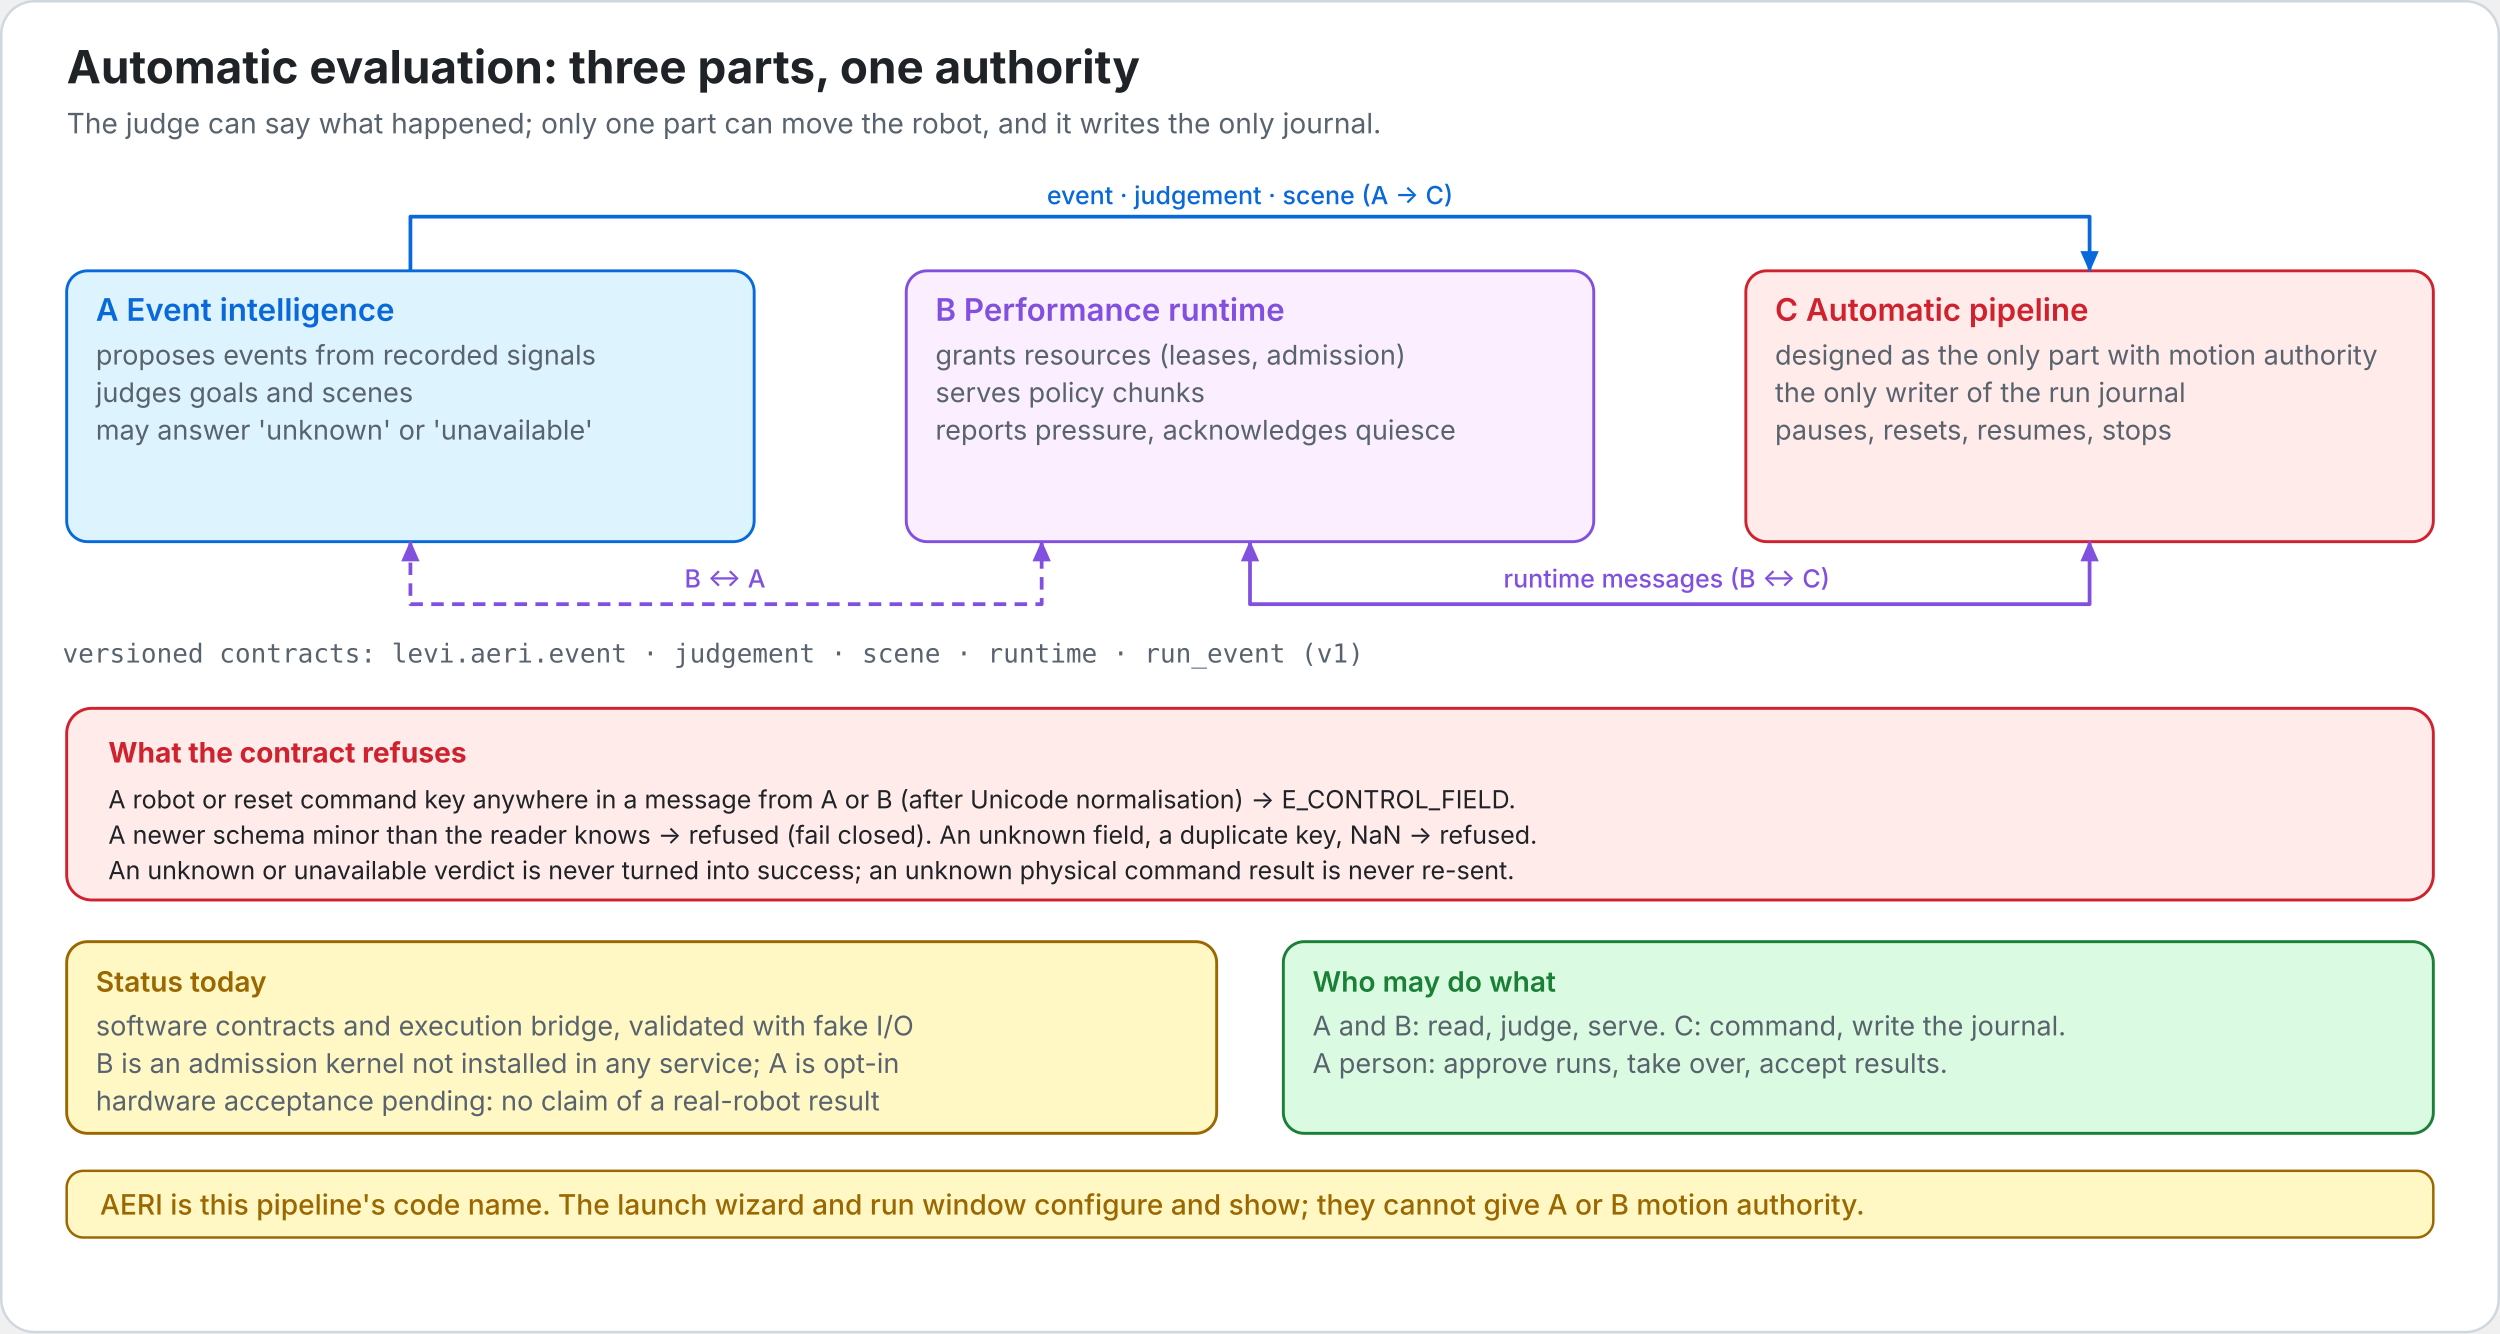
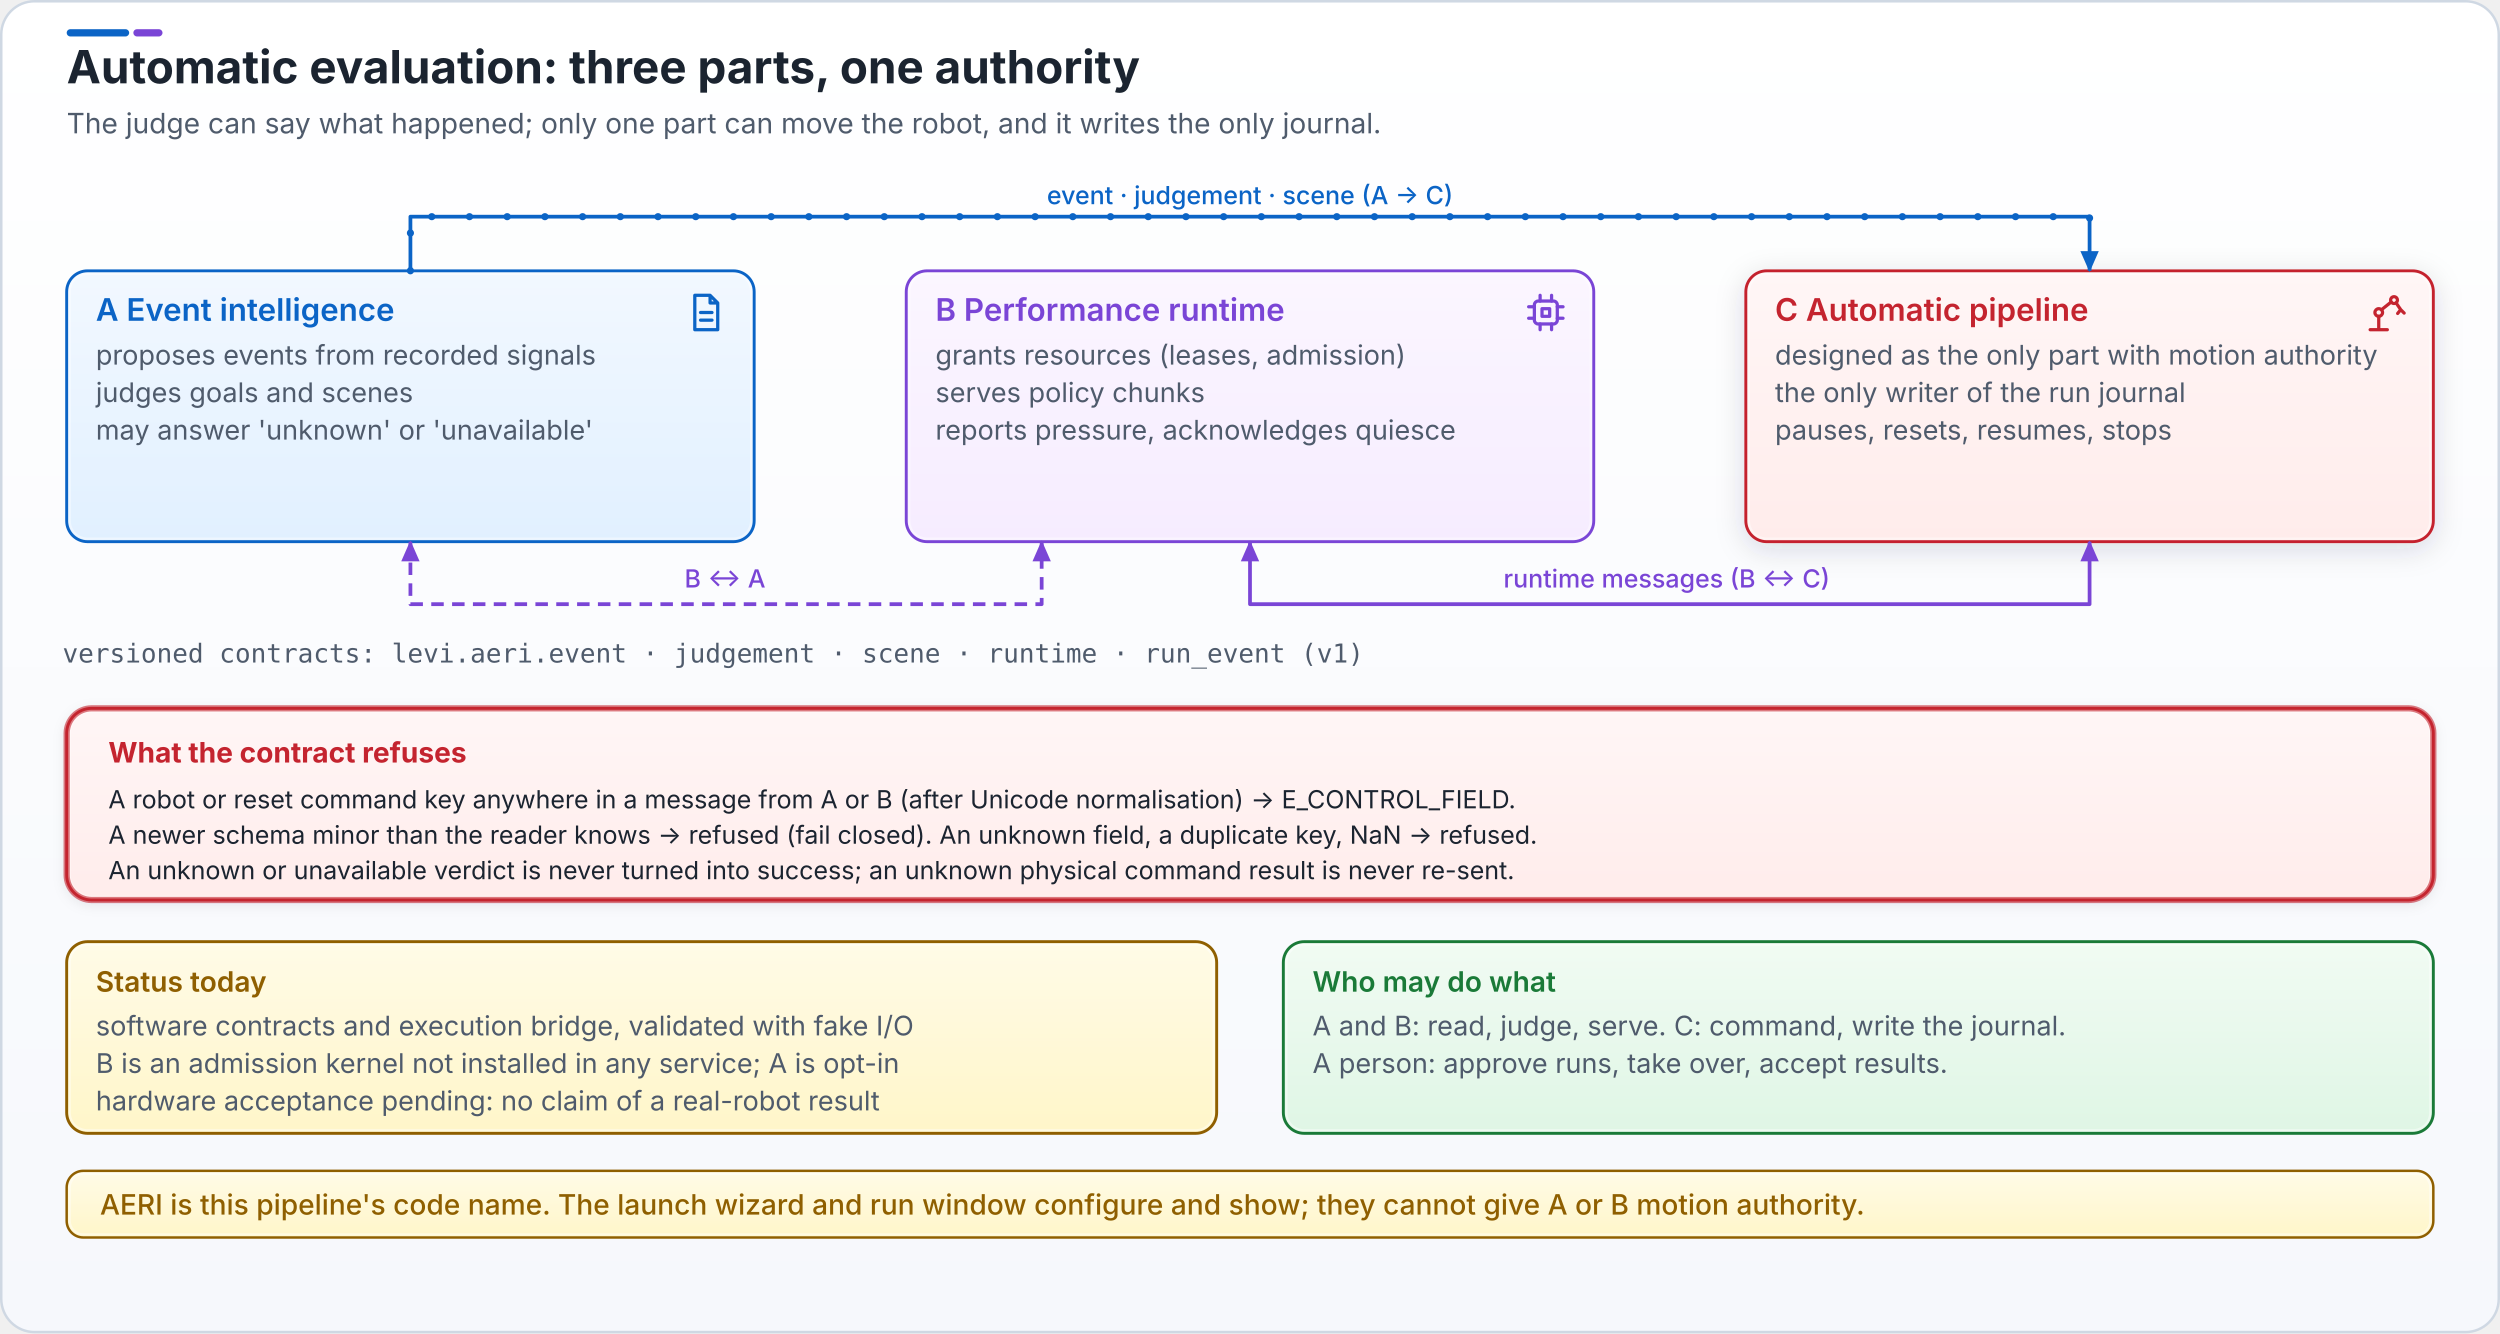
<svg xmlns="http://www.w3.org/2000/svg" viewBox="0 0 1200 640" width="1200" height="640" role="img" aria-labelledby="t d">
  <defs>
+     <style>@keyframes flow{to{stroke-dashoffset:-18}}@keyframes now{from{transform:translateX(0)}to{transform:translateX(1120px)}}@keyframes guard{0%,100%{opacity:.3}50%{opacity:.9}}.flow{animation:flow 3s linear infinite}.now{animation:now 12s linear infinite}.guard{opacity:.6;animation:guard 5s ease-in-out infinite}@media (prefers-reduced-motion: reduce) { * { animation: none !important; } }</style>
    <marker id="a_model" viewBox="0 0 10 10" refX="8.5" refY="5" markerWidth="7" markerHeight="7" orient="auto">
-       <path d="M1 1.5 L9 5 L1 8.5 Z" fill="#0969da" />
+       <path d="M1 1.5 L9 5 L1 8.5 Z" fill="#0b64c6" />
    </marker>
    <marker id="a_system" viewBox="0 0 10 10" refX="8.5" refY="5" markerWidth="7" markerHeight="7" orient="auto">
-       <path d="M1 1.5 L9 5 L1 8.5 Z" fill="#8250df" />
+       <path d="M1 1.5 L9 5 L1 8.5 Z" fill="#7a45d6" />
    </marker>
    <marker id="a_system_rev" viewBox="0 0 10 10" refX="8.5" refY="5" markerWidth="7" markerHeight="7" orient="auto-start-reverse">
-       <path d="M1 1.5 L9 5 L1 8.5 Z" fill="#8250df" />
+       <path d="M1 1.5 L9 5 L1 8.5 Z" fill="#7a45d6" />
    </marker>
+     <linearGradient id="g_danger" x1="0" y1="0" x2="0" y2="1">
+       <stop offset="0" stop-color="#fff6f6" />
+       <stop offset="1" stop-color="#ffeceb" />
+     </linearGradient>
+     <linearGradient id="g_gate" x1="0" y1="0" x2="0" y2="1">
+       <stop offset="0" stop-color="#fffbe7" />
+       <stop offset="1" stop-color="#fff6c9" />
+     </linearGradient>
+     <linearGradient id="g_model" x1="0" y1="0" x2="0" y2="1">
+       <stop offset="0" stop-color="#f2f8ff" />
+       <stop offset="1" stop-color="#e1f0ff" />
+     </linearGradient>
+     <linearGradient id="g_person" x1="0" y1="0" x2="0" y2="1">
+       <stop offset="0" stop-color="#f1fbf3" />
+       <stop offset="1" stop-color="#dff6e5" />
+     </linearGradient>
+     <linearGradient id="g_system" x1="0" y1="0" x2="0" y2="1">
+       <stop offset="0" stop-color="#fbf6ff" />
+       <stop offset="1" stop-color="#f6ecff" />
+     </linearGradient>
+     <linearGradient id="g_panel" x1="0" y1="0" x2="0" y2="1">
+       <stop offset="0" stop-color="#ffffff" />
+       <stop offset="1" stop-color="#f6f8fc" />
+     </linearGradient>
+     <filter id="sh1" x="-8%" y="-20%" width="116%" height="150%">
+       <feDropShadow dx="0" dy="1.5" stdDeviation="3" flood-color="#1b2a44" flood-opacity="0.088" />
+     </filter>
+     <filter id="sh2" x="-8%" y="-20%" width="116%" height="150%">
+       <feDropShadow dx="0" dy="3" stdDeviation="7" flood-color="#1b2a44" flood-opacity="0.144" />
+     </filter>
  </defs>
-   <rect x="0.6" y="0.6" width="1198.8" height="638.8" rx="16" fill="#ffffff" stroke="#d0d7de" stroke-width="1.2" />
-   <text x="32" y="40" font-family="Inter, -apple-system, 'Segoe UI', Roboto, 'Noto Sans', Helvetica, Arial, sans-serif" font-size="22" font-weight="700" text-anchor="start" fill="#1f2328">Automatic evaluation: three parts, one authority</text>
-   <text x="32" y="64" font-family="Inter, -apple-system, 'Segoe UI', Roboto, 'Noto Sans', Helvetica, Arial, sans-serif" font-size="13.5" font-weight="400" text-anchor="start" fill="#59636e">The judge can say what happened; only one part can move the robot, and it writes the only journal.</text>
-   <rect x="32" y="130" width="330" height="130" rx="10" fill="#ddf4ff" stroke="#0969da" stroke-width="1.4" />
-   <text x="46" y="154" font-family="Inter, -apple-system, 'Segoe UI', Roboto, 'Noto Sans', Helvetica, Arial, sans-serif" font-size="15" font-weight="600" text-anchor="start" fill="#0969da">A  Event intelligence</text>
-   <text x="46" y="175" font-family="Inter, -apple-system, 'Segoe UI', Roboto, 'Noto Sans', Helvetica, Arial, sans-serif" font-size="13" font-weight="400" text-anchor="start" fill="#59636e">proposes events from recorded signals</text>
-   <text x="46" y="193" font-family="Inter, -apple-system, 'Segoe UI', Roboto, 'Noto Sans', Helvetica, Arial, sans-serif" font-size="13" font-weight="400" text-anchor="start" fill="#59636e">judges goals and scenes</text>
-   <text x="46" y="211" font-family="Inter, -apple-system, 'Segoe UI', Roboto, 'Noto Sans', Helvetica, Arial, sans-serif" font-size="13" font-weight="400" text-anchor="start" fill="#59636e">may answer 'unknown' or 'unavailable'</text>
-   <rect x="435" y="130" width="330" height="130" rx="10" fill="#fbefff" stroke="#8250df" stroke-width="1.4" />
-   <text x="449" y="154" font-family="Inter, -apple-system, 'Segoe UI', Roboto, 'Noto Sans', Helvetica, Arial, sans-serif" font-size="15" font-weight="600" text-anchor="start" fill="#8250df">B  Performance runtime</text>
-   <text x="449" y="175" font-family="Inter, -apple-system, 'Segoe UI', Roboto, 'Noto Sans', Helvetica, Arial, sans-serif" font-size="13" font-weight="400" text-anchor="start" fill="#59636e">grants resources (leases, admission)</text>
-   <text x="449" y="193" font-family="Inter, -apple-system, 'Segoe UI', Roboto, 'Noto Sans', Helvetica, Arial, sans-serif" font-size="13" font-weight="400" text-anchor="start" fill="#59636e">serves policy chunks</text>
-   <text x="449" y="211" font-family="Inter, -apple-system, 'Segoe UI', Roboto, 'Noto Sans', Helvetica, Arial, sans-serif" font-size="13" font-weight="400" text-anchor="start" fill="#59636e">reports pressure, acknowledges quiesce</text>
-   <rect x="838" y="130" width="330" height="130" rx="10" fill="#ffebe9" stroke="#cf222e" stroke-width="1.4" />
-   <text x="852" y="154" font-family="Inter, -apple-system, 'Segoe UI', Roboto, 'Noto Sans', Helvetica, Arial, sans-serif" font-size="15" font-weight="600" text-anchor="start" fill="#cf222e">C  Automatic pipeline</text>
-   <text x="852" y="175" font-family="Inter, -apple-system, 'Segoe UI', Roboto, 'Noto Sans', Helvetica, Arial, sans-serif" font-size="13" font-weight="400" text-anchor="start" fill="#59636e">designed as the only part with motion authority</text>
-   <text x="852" y="193" font-family="Inter, -apple-system, 'Segoe UI', Roboto, 'Noto Sans', Helvetica, Arial, sans-serif" font-size="13" font-weight="400" text-anchor="start" fill="#59636e">the only writer of the run journal</text>
-   <text x="852" y="211" font-family="Inter, -apple-system, 'Segoe UI', Roboto, 'Noto Sans', Helvetica, Arial, sans-serif" font-size="13" font-weight="400" text-anchor="start" fill="#59636e">pauses, resets, resumes, stops</text>
-   <path d="M197 130 L197 104 L1003 104 L1003 130" fill="none" stroke="#0969da" stroke-width="1.8" stroke-linejoin="round" marker-end="url(#a_model)" />
-   <text x="600" y="98" font-family="Inter, -apple-system, 'Segoe UI', Roboto, 'Noto Sans', Helvetica, Arial, sans-serif" font-size="12" font-weight="500" text-anchor="middle" fill="#0969da">event · judgement · scene  (A → C)</text>
-   <path d="M600 260 L600 290 L1003 290 L1003 260" fill="none" stroke="#8250df" stroke-width="1.8" stroke-linejoin="round" marker-end="url(#a_system)" marker-start="url(#a_system_rev)" />
-   <text x="800" y="282" font-family="Inter, -apple-system, 'Segoe UI', Roboto, 'Noto Sans', Helvetica, Arial, sans-serif" font-size="12" font-weight="500" text-anchor="middle" fill="#8250df">runtime messages (B ↔ C)</text>
-   <path d="M197 260 L197 290 L500 290 L500 260" fill="none" stroke="#8250df" stroke-width="1.8" stroke-linejoin="round" stroke-dasharray="6 4" marker-end="url(#a_system)" marker-start="url(#a_system_rev)" />
-   <text x="348" y="282" font-family="Inter, -apple-system, 'Segoe UI', Roboto, 'Noto Sans', Helvetica, Arial, sans-serif" font-size="12" font-weight="500" text-anchor="middle" fill="#8250df">B ↔ A</text>
-   <text x="30" y="318" font-family="ui-monospace, SFMono-Regular, Menlo, Consolas, monospace" font-size="12.5" font-weight="400" text-anchor="start" fill="#59636e">versioned contracts: levi.aeri.event · judgement · scene · runtime · run_event  (v1)</text>
-   <rect x="32" y="340" width="1136" height="92" rx="12" fill="#ffebe9" stroke="#cf222e" stroke-width="1.4" />
-   <text x="52" y="366" font-family="Inter, -apple-system, 'Segoe UI', Roboto, 'Noto Sans', Helvetica, Arial, sans-serif" font-size="13.5" font-weight="700" text-anchor="start" fill="#cf222e">What the contract refuses</text>
-   <text x="52" y="388" font-family="Inter, -apple-system, 'Segoe UI', Roboto, 'Noto Sans', Helvetica, Arial, sans-serif" font-size="12" font-weight="400" text-anchor="start" fill="#1f2328">A robot or reset command key anywhere in a message from A or B (after Unicode normalisation)  →  E_CONTROL_FIELD.</text>
-   <text x="52" y="405" font-family="Inter, -apple-system, 'Segoe UI', Roboto, 'Noto Sans', Helvetica, Arial, sans-serif" font-size="12" font-weight="400" text-anchor="start" fill="#1f2328">A newer schema minor than the reader knows → refused (fail closed).   An unknown field, a duplicate key, NaN → refused.</text>
-   <text x="52" y="422" font-family="Inter, -apple-system, 'Segoe UI', Roboto, 'Noto Sans', Helvetica, Arial, sans-serif" font-size="12" font-weight="400" text-anchor="start" fill="#1f2328">An unknown or unavailable verdict is never turned into success; an unknown physical command result is never re-sent.</text>
-   <rect x="32" y="452" width="552" height="92" rx="10" fill="#fff8c5" stroke="#9a6700" stroke-width="1.4" />
-   <text x="46" y="476" font-family="Inter, -apple-system, 'Segoe UI', Roboto, 'Noto Sans', Helvetica, Arial, sans-serif" font-size="13.5" font-weight="600" text-anchor="start" fill="#9a6700">Status today</text>
-   <text x="46" y="497" font-family="Inter, -apple-system, 'Segoe UI', Roboto, 'Noto Sans', Helvetica, Arial, sans-serif" font-size="13" font-weight="400" text-anchor="start" fill="#59636e">software contracts and execution bridge, validated with fake I/O</text>
-   <text x="46" y="515" font-family="Inter, -apple-system, 'Segoe UI', Roboto, 'Noto Sans', Helvetica, Arial, sans-serif" font-size="13" font-weight="400" text-anchor="start" fill="#59636e">B is an admission kernel not installed in any service; A is opt-in</text>
-   <text x="46" y="533" font-family="Inter, -apple-system, 'Segoe UI', Roboto, 'Noto Sans', Helvetica, Arial, sans-serif" font-size="13" font-weight="400" text-anchor="start" fill="#59636e">hardware acceptance pending: no claim of a real-robot result</text>
-   <rect x="616" y="452" width="552" height="92" rx="10" fill="#dafbe1" stroke="#1a7f37" stroke-width="1.4" />
-   <text x="630" y="476" font-family="Inter, -apple-system, 'Segoe UI', Roboto, 'Noto Sans', Helvetica, Arial, sans-serif" font-size="13.5" font-weight="600" text-anchor="start" fill="#1a7f37">Who may do what</text>
-   <text x="630" y="497" font-family="Inter, -apple-system, 'Segoe UI', Roboto, 'Noto Sans', Helvetica, Arial, sans-serif" font-size="13" font-weight="400" text-anchor="start" fill="#59636e">A and B: read, judge, serve.   C: command, write the journal.</text>
-   <text x="630" y="515" font-family="Inter, -apple-system, 'Segoe UI', Roboto, 'Noto Sans', Helvetica, Arial, sans-serif" font-size="13" font-weight="400" text-anchor="start" fill="#59636e">A person: approve runs, take over, accept results.</text>
-   <rect x="32" y="562" width="1136" height="32" rx="8" fill="#fff8c5" stroke="#9a6700" stroke-width="1.2" />
-   <text x="48" y="583" font-family="Inter, -apple-system, 'Segoe UI', Roboto, 'Noto Sans', Helvetica, Arial, sans-serif" font-size="13.5" font-weight="500" text-anchor="start" fill="#9a6700">AERI is this pipeline's code name. The launch wizard and run window configure and show; they cannot give A or B motion authority.</text>
+   <rect x="0.6" y="0.6" width="1198.8" height="638.8" rx="16" fill="url(#g_panel)" stroke="#cfd8e3" stroke-width="1.2" />
+   <rect x="32" y="14" width="30" height="3.5" rx="1.75" fill="#0b64c6" />
+   <rect x="64" y="14" width="14" height="3.5" rx="1.75" fill="#7a45d6" />
+   <text x="32" y="40" font-family="Inter, -apple-system, 'Segoe UI', Roboto, 'Noto Sans', Helvetica, Arial, sans-serif" font-size="22" font-weight="700" text-anchor="start" fill="#1b2430">Automatic evaluation: three parts, one authority</text>
+   <text x="32" y="64" font-family="Inter, -apple-system, 'Segoe UI', Roboto, 'Noto Sans', Helvetica, Arial, sans-serif" font-size="13.5" font-weight="400" text-anchor="start" fill="#4f5b6c">The judge can say what happened; only one part can move the robot, and it writes the only journal.</text>
+   <rect x="32" y="130" width="330" height="130" rx="10" fill="url(#g_model)" stroke="#0b64c6" stroke-width="1.4" />
+   <rect x="33.5" y="131.5" width="327" height="127" rx="8.5" fill="none" stroke="#ffffff" stroke-opacity="0.425" stroke-width="1" />
+   <text x="46" y="154" font-family="Inter, -apple-system, 'Segoe UI', Roboto, 'Noto Sans', Helvetica, Arial, sans-serif" font-size="15" font-weight="600" text-anchor="start" fill="#0b64c6">A  Event intelligence</text>
+   <text x="46" y="175" font-family="Inter, -apple-system, 'Segoe UI', Roboto, 'Noto Sans', Helvetica, Arial, sans-serif" font-size="13" font-weight="400" text-anchor="start" fill="#4f5b6c">proposes events from recorded signals</text>
+   <text x="46" y="193" font-family="Inter, -apple-system, 'Segoe UI', Roboto, 'Noto Sans', Helvetica, Arial, sans-serif" font-size="13" font-weight="400" text-anchor="start" fill="#4f5b6c">judges goals and scenes</text>
+   <text x="46" y="211" font-family="Inter, -apple-system, 'Segoe UI', Roboto, 'Noto Sans', Helvetica, Arial, sans-serif" font-size="13" font-weight="400" text-anchor="start" fill="#4f5b6c">may answer 'unknown' or 'unavailable'</text>
+   <g transform="translate(328 139) scale(0.917)" fill="none" stroke="#0b64c6" stroke-width="1.7" stroke-linecap="round" stroke-linejoin="round">
+     <path d="M6 3h8l4 4v14H6z M14 3v4h4 M9 12h6 M9 16h6" />
+   </g>
+   <rect x="435" y="130" width="330" height="130" rx="10" fill="url(#g_system)" stroke="#7a45d6" stroke-width="1.4" />
+   <rect x="436.5" y="131.5" width="327" height="127" rx="8.5" fill="none" stroke="#ffffff" stroke-opacity="0.425" stroke-width="1" />
+   <text x="449" y="154" font-family="Inter, -apple-system, 'Segoe UI', Roboto, 'Noto Sans', Helvetica, Arial, sans-serif" font-size="15" font-weight="600" text-anchor="start" fill="#7a45d6">B  Performance runtime</text>
+   <text x="449" y="175" font-family="Inter, -apple-system, 'Segoe UI', Roboto, 'Noto Sans', Helvetica, Arial, sans-serif" font-size="13" font-weight="400" text-anchor="start" fill="#4f5b6c">grants resources (leases, admission)</text>
+   <text x="449" y="193" font-family="Inter, -apple-system, 'Segoe UI', Roboto, 'Noto Sans', Helvetica, Arial, sans-serif" font-size="13" font-weight="400" text-anchor="start" fill="#4f5b6c">serves policy chunks</text>
+   <text x="449" y="211" font-family="Inter, -apple-system, 'Segoe UI', Roboto, 'Noto Sans', Helvetica, Arial, sans-serif" font-size="13" font-weight="400" text-anchor="start" fill="#4f5b6c">reports pressure, acknowledges quiesce</text>
+   <g transform="translate(731 139) scale(0.917)" fill="none" stroke="#7a45d6" stroke-width="1.7" stroke-linecap="round" stroke-linejoin="round">
+     <rect x="6" y="6" width="12" height="12" rx="2" />
+     <rect x="10" y="10" width="4" height="4" />
+     <path d="M9 3v3 M15 3v3 M9 18v3 M15 18v3 M3 9h3 M3 15h3 M18 9h3 M18 15h3" />
+   </g>
+   <rect x="838" y="130" width="330" height="130" rx="10" fill="url(#g_danger)" stroke="#c4242f" stroke-width="1.4" filter="url(#sh2)" />
+   <rect x="839.5" y="131.5" width="327" height="127" rx="8.5" fill="none" stroke="#ffffff" stroke-opacity="0.425" stroke-width="1" />
+   <text x="852" y="154" font-family="Inter, -apple-system, 'Segoe UI', Roboto, 'Noto Sans', Helvetica, Arial, sans-serif" font-size="15" font-weight="600" text-anchor="start" fill="#c4242f">C  Automatic pipeline</text>
+   <text x="852" y="175" font-family="Inter, -apple-system, 'Segoe UI', Roboto, 'Noto Sans', Helvetica, Arial, sans-serif" font-size="13" font-weight="400" text-anchor="start" fill="#4f5b6c">designed as the only part with motion authority</text>
+   <text x="852" y="193" font-family="Inter, -apple-system, 'Segoe UI', Roboto, 'Noto Sans', Helvetica, Arial, sans-serif" font-size="13" font-weight="400" text-anchor="start" fill="#4f5b6c">the only writer of the run journal</text>
+   <text x="852" y="211" font-family="Inter, -apple-system, 'Segoe UI', Roboto, 'Noto Sans', Helvetica, Arial, sans-serif" font-size="13" font-weight="400" text-anchor="start" fill="#4f5b6c">pauses, resets, resumes, stops</text>
+   <g transform="translate(1134 139) scale(0.917)" fill="none" stroke="#c4242f" stroke-width="1.7" stroke-linecap="round" stroke-linejoin="round">
+     <path d="M4 21h9 M8.5 21v-7" />
+     <circle cx="8.5" cy="12" r="2" />
+     <path d="M10 10.5 15 6.5" />
+     <circle cx="16.5" cy="5.5" r="1.8" />
+     <path d="M17.6 7 20 10.5 M20 10.5l-1.6 2 M20 10.5l1.8 1.8" />
+   </g>
+   <path d="M197 130 L197 104 L1003 104 L1003 130" fill="none" stroke="#0b64c6" stroke-width="1.8" stroke-linejoin="round" marker-end="url(#a_model)" />
+   <path class="flow" d="M197 130 L197 104 L1003 104 L1003 130" fill="none" stroke="#0b64c6" stroke-width="3.4" stroke-linecap="round" stroke-linejoin="round" stroke-dasharray="0.1 18" />
+   <text x="600" y="98" font-family="Inter, -apple-system, 'Segoe UI', Roboto, 'Noto Sans', Helvetica, Arial, sans-serif" font-size="12" font-weight="500" text-anchor="middle" fill="#0b64c6">event · judgement · scene  (A → C)</text>
+   <path d="M600 260 L600 290 L1003 290 L1003 260" fill="none" stroke="#7a45d6" stroke-width="1.8" stroke-linejoin="round" marker-end="url(#a_system)" marker-start="url(#a_system_rev)" />
+   <text x="800" y="282" font-family="Inter, -apple-system, 'Segoe UI', Roboto, 'Noto Sans', Helvetica, Arial, sans-serif" font-size="12" font-weight="500" text-anchor="middle" fill="#7a45d6">runtime messages (B ↔ C)</text>
+   <path d="M197 260 L197 290 L500 290 L500 260" fill="none" stroke="#7a45d6" stroke-width="1.8" stroke-linejoin="round" stroke-dasharray="6 4" marker-end="url(#a_system)" marker-start="url(#a_system_rev)" />
+   <text x="348" y="282" font-family="Inter, -apple-system, 'Segoe UI', Roboto, 'Noto Sans', Helvetica, Arial, sans-serif" font-size="12" font-weight="500" text-anchor="middle" fill="#7a45d6">B ↔ A</text>
+   <text x="30" y="318" font-family="ui-monospace, SFMono-Regular, Menlo, Consolas, monospace" font-size="12.5" font-weight="400" text-anchor="start" fill="#4f5b6c">versioned contracts: levi.aeri.event · judgement · scene · runtime · run_event  (v1)</text>
+   <rect x="32" y="340" width="1136" height="92" rx="12" fill="url(#g_danger)" stroke="#c4242f" stroke-width="1.4" filter="url(#sh1)" />
+   <rect x="33.5" y="341.5" width="1133" height="89" rx="10.5" fill="none" stroke="#ffffff" stroke-opacity="0.425" stroke-width="1" />
+   <rect class="guard" x="32" y="340" width="1136" height="92" rx="12" fill="none" stroke="#c4242f" stroke-width="3" />
+   <text x="52" y="366" font-family="Inter, -apple-system, 'Segoe UI', Roboto, 'Noto Sans', Helvetica, Arial, sans-serif" font-size="13.5" font-weight="700" text-anchor="start" fill="#c4242f">What the contract refuses</text>
+   <text x="52" y="388" font-family="Inter, -apple-system, 'Segoe UI', Roboto, 'Noto Sans', Helvetica, Arial, sans-serif" font-size="12" font-weight="400" text-anchor="start" fill="#1b2430">A robot or reset command key anywhere in a message from A or B (after Unicode normalisation)  →  E_CONTROL_FIELD.</text>
+   <text x="52" y="405" font-family="Inter, -apple-system, 'Segoe UI', Roboto, 'Noto Sans', Helvetica, Arial, sans-serif" font-size="12" font-weight="400" text-anchor="start" fill="#1b2430">A newer schema minor than the reader knows → refused (fail closed).   An unknown field, a duplicate key, NaN → refused.</text>
+   <text x="52" y="422" font-family="Inter, -apple-system, 'Segoe UI', Roboto, 'Noto Sans', Helvetica, Arial, sans-serif" font-size="12" font-weight="400" text-anchor="start" fill="#1b2430">An unknown or unavailable verdict is never turned into success; an unknown physical command result is never re-sent.</text>
+   <rect x="32" y="452" width="552" height="92" rx="10" fill="url(#g_gate)" stroke="#8f5f00" stroke-width="1.4" />
+   <rect x="33.5" y="453.5" width="549" height="89" rx="8.5" fill="none" stroke="#ffffff" stroke-opacity="0.425" stroke-width="1" />
+   <text x="46" y="476" font-family="Inter, -apple-system, 'Segoe UI', Roboto, 'Noto Sans', Helvetica, Arial, sans-serif" font-size="13.5" font-weight="600" text-anchor="start" fill="#8f5f00">Status today</text>
+   <text x="46" y="497" font-family="Inter, -apple-system, 'Segoe UI', Roboto, 'Noto Sans', Helvetica, Arial, sans-serif" font-size="13" font-weight="400" text-anchor="start" fill="#4f5b6c">software contracts and execution bridge, validated with fake I/O</text>
+   <text x="46" y="515" font-family="Inter, -apple-system, 'Segoe UI', Roboto, 'Noto Sans', Helvetica, Arial, sans-serif" font-size="13" font-weight="400" text-anchor="start" fill="#4f5b6c">B is an admission kernel not installed in any service; A is opt-in</text>
+   <text x="46" y="533" font-family="Inter, -apple-system, 'Segoe UI', Roboto, 'Noto Sans', Helvetica, Arial, sans-serif" font-size="13" font-weight="400" text-anchor="start" fill="#4f5b6c">hardware acceptance pending: no claim of a real-robot result</text>
+   <rect x="616" y="452" width="552" height="92" rx="10" fill="url(#g_person)" stroke="#1a7a38" stroke-width="1.4" />
+   <rect x="617.5" y="453.5" width="549" height="89" rx="8.5" fill="none" stroke="#ffffff" stroke-opacity="0.425" stroke-width="1" />
+   <text x="630" y="476" font-family="Inter, -apple-system, 'Segoe UI', Roboto, 'Noto Sans', Helvetica, Arial, sans-serif" font-size="13.5" font-weight="600" text-anchor="start" fill="#1a7a38">Who may do what</text>
+   <text x="630" y="497" font-family="Inter, -apple-system, 'Segoe UI', Roboto, 'Noto Sans', Helvetica, Arial, sans-serif" font-size="13" font-weight="400" text-anchor="start" fill="#4f5b6c">A and B: read, judge, serve.   C: command, write the journal.</text>
+   <text x="630" y="515" font-family="Inter, -apple-system, 'Segoe UI', Roboto, 'Noto Sans', Helvetica, Arial, sans-serif" font-size="13" font-weight="400" text-anchor="start" fill="#4f5b6c">A person: approve runs, take over, accept results.</text>
+   <rect x="32" y="562" width="1136" height="32" rx="8" fill="url(#g_gate)" stroke="#8f5f00" stroke-width="1.2" />
+   <rect x="33.5" y="563.5" width="1133" height="29" rx="6.5" fill="none" stroke="#ffffff" stroke-opacity="0.425" stroke-width="1" />
+   <text x="48" y="583" font-family="Inter, -apple-system, 'Segoe UI', Roboto, 'Noto Sans', Helvetica, Arial, sans-serif" font-size="13.5" font-weight="500" text-anchor="start" fill="#8f5f00">AERI is this pipeline's code name. The launch wizard and run window configure and show; they cannot give A or B motion authority.</text>
</svg>
